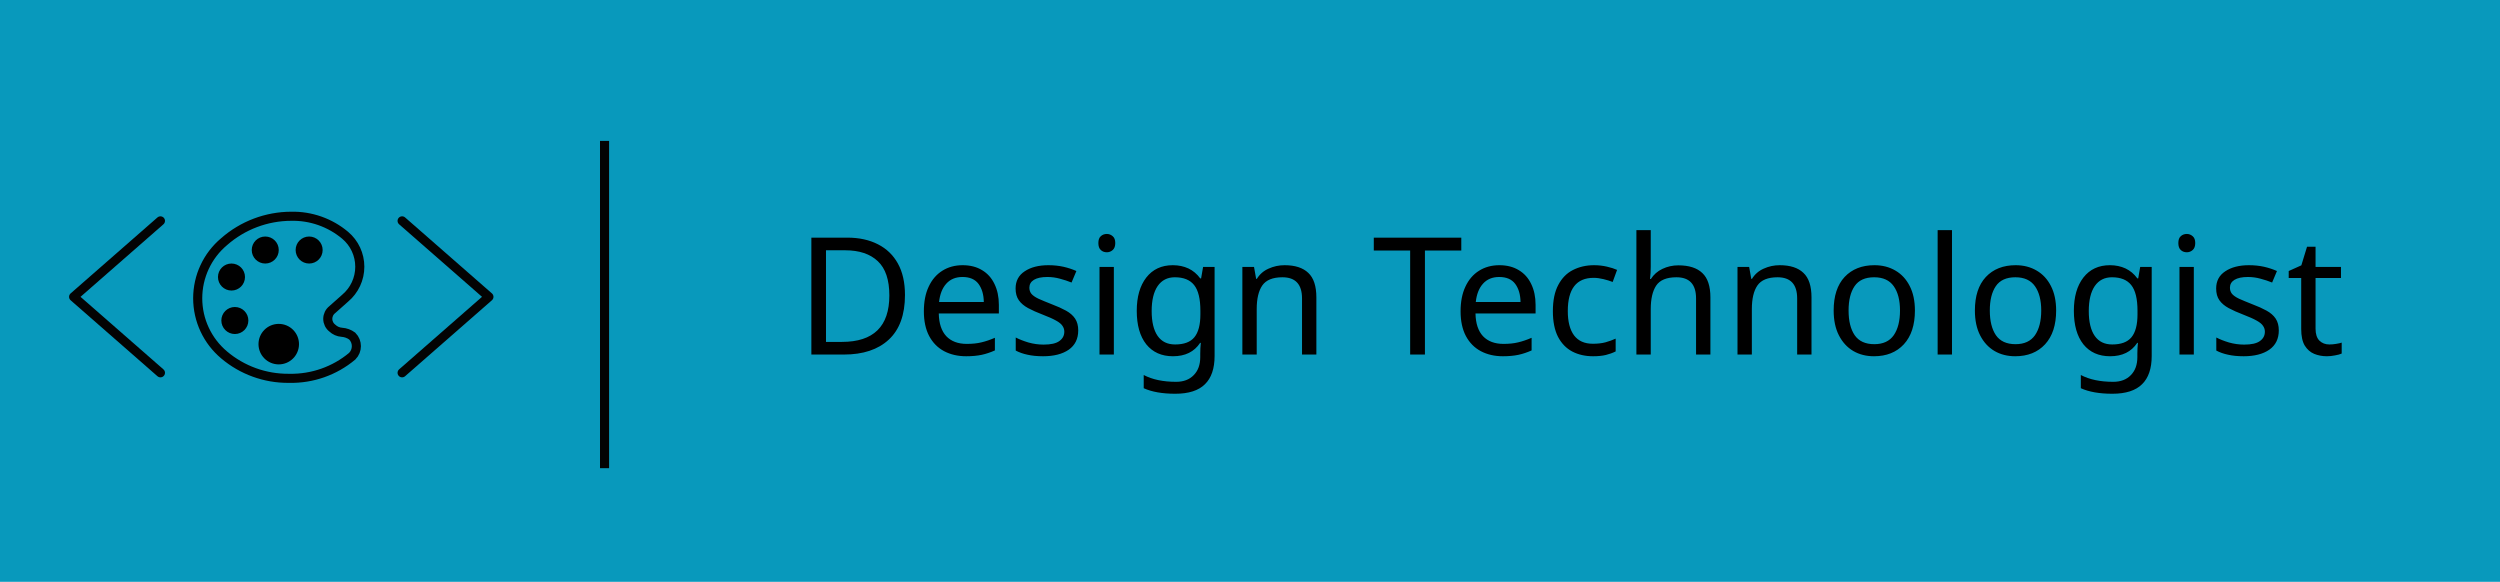
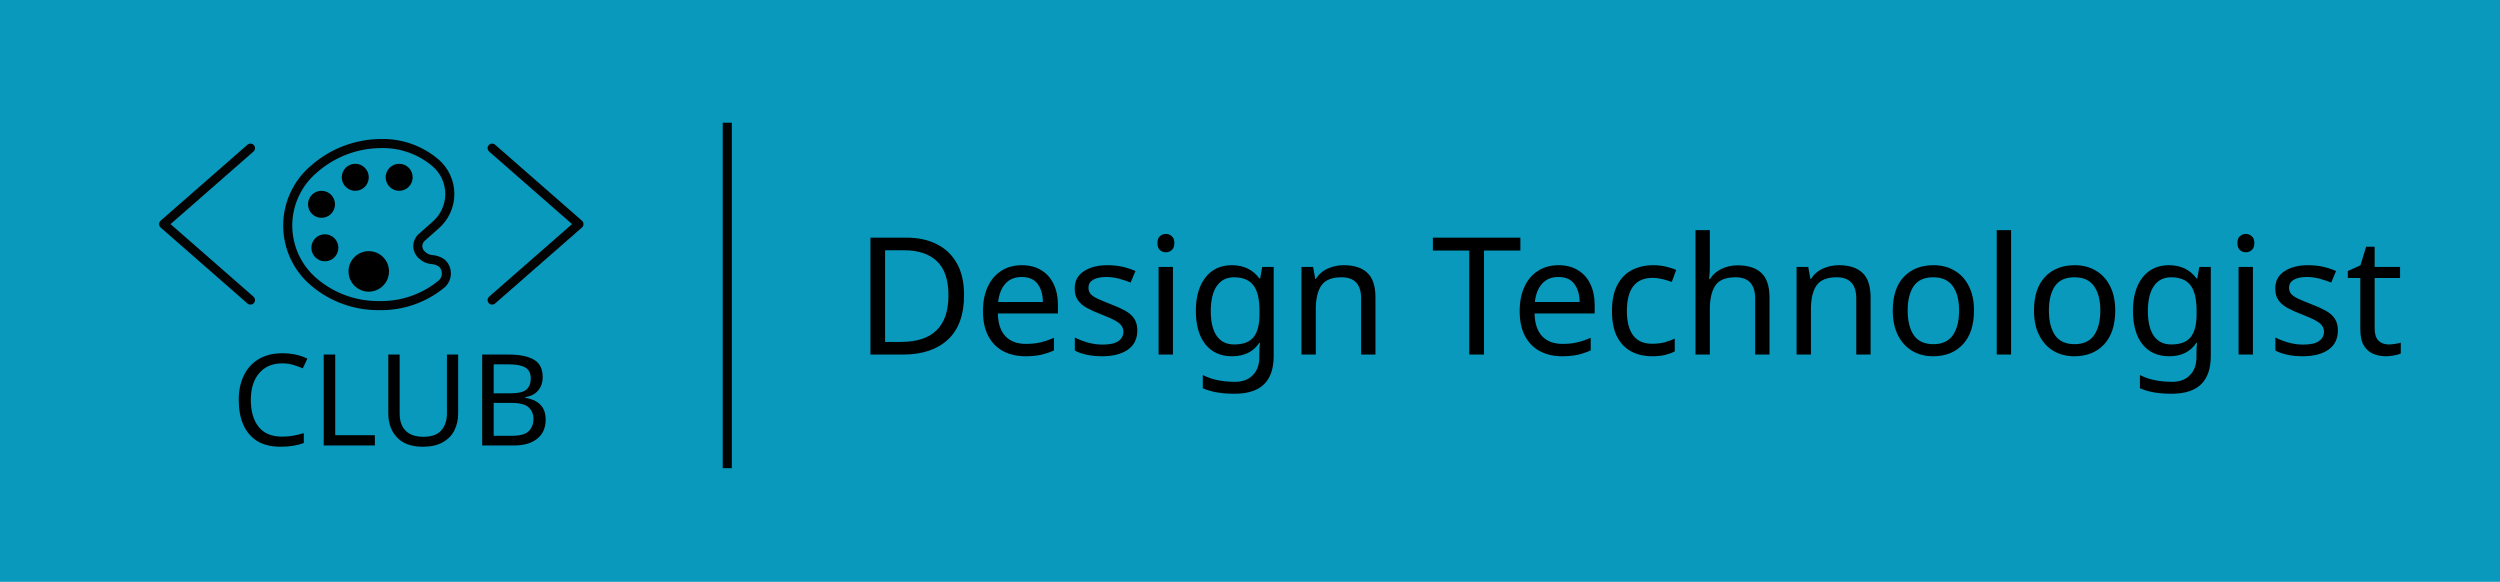
<svg xmlns="http://www.w3.org/2000/svg" width="275" height="64" viewBox="0 0 275 64">
-   <g transform="translate(-62 -172)">
-     <path d="M0,0H275V64H0Z" transform="translate(62 172)" fill="#0899bc" />
-     <g transform="translate(62 172)">
-       <g transform="translate(21.748 23.789)">
-         <path d="M80.982,77.18a2.168,2.168,0,0,0-1.142-.418A1.7,1.7,0,0,1,78.79,76.3a1.287,1.287,0,0,1,0-2.033L80.2,73.015a4.52,4.52,0,0,0,0-6.926A8.925,8.925,0,0,0,74.264,64a11.223,11.223,0,0,0-7.372,2.79,8.134,8.134,0,0,0,0,12.465,10.869,10.869,0,0,0,7.1,2.572h.079a10.448,10.448,0,0,0,6.908-2.433A1.568,1.568,0,0,0,80.982,77.18Z" transform="translate(-63.985 -64)" fill="none" stroke="#030303" stroke-miterlimit="10" stroke-width="1" />
-         <circle cx="1.486" cy="1.486" r="1.486" transform="translate(2.229 5.199)" />
-         <circle cx="1.486" cy="1.486" r="1.486" transform="translate(2.6 9.981)" />
-         <circle cx="1.486" cy="1.486" r="1.486" transform="translate(5.943 2.228)" />
-         <circle cx="2.228" cy="2.228" r="2.228" transform="translate(6.686 11.838)" />
-         <circle cx="1.486" cy="1.486" r="1.486" transform="translate(10.771 2.228)" />
+   <g id="Group_2" data-name="Group 2" transform="translate(-62 -172)">
+     <path id="Path_4" data-name="Path 4" d="M0,0H275V64H0Z" transform="translate(62 172)" fill="#0899bc" />
+     <g id="Group_1" data-name="Group 1" transform="translate(71.902 164)">
+       <g id="color-palette-outline" transform="translate(21.748 23.789)">
+         <path id="Path_1" data-name="Path 1" d="M80.982,77.18a2.168,2.168,0,0,0-1.142-.418A1.7,1.7,0,0,1,78.79,76.3a1.287,1.287,0,0,1,0-2.033L80.2,73.015a4.52,4.52,0,0,0,0-6.926A8.925,8.925,0,0,0,74.264,64a11.223,11.223,0,0,0-7.372,2.79,8.134,8.134,0,0,0,0,12.465,10.869,10.869,0,0,0,7.1,2.572h.079a10.448,10.448,0,0,0,6.908-2.433A1.568,1.568,0,0,0,80.982,77.18Z" transform="translate(-63.985 -64)" fill="none" stroke="#030303" stroke-miterlimit="10" stroke-width="1" />
+         <circle id="Ellipse_1" data-name="Ellipse 1" cx="1.486" cy="1.486" r="1.486" transform="translate(2.229 5.199)" />
+         <circle id="Ellipse_2" data-name="Ellipse 2" cx="1.486" cy="1.486" r="1.486" transform="translate(2.6 9.981)" />
+         <circle id="Ellipse_3" data-name="Ellipse 3" cx="1.486" cy="1.486" r="1.486" transform="translate(5.943 2.228)" />
+         <circle id="Ellipse_4" data-name="Ellipse 4" cx="2.228" cy="2.228" r="2.228" transform="translate(6.686 11.838)" />
+         <circle id="Ellipse_5" data-name="Ellipse 5" cx="1.486" cy="1.486" r="1.486" transform="translate(10.771 2.228)" />
      </g>
-       <path d="M41.551,160.713,32,152.357,41.551,144" transform="translate(-23.902 -119.705)" fill="none" stroke="#030303" stroke-linecap="round" stroke-linejoin="round" stroke-width="1" />
-       <path d="M352,160.713l9.551-8.357L352,144" transform="translate(-307.769 -119.705)" fill="none" stroke="#030303" stroke-linecap="round" stroke-linejoin="round" stroke-width="1" />
+       <path id="Path_2" data-name="Path 2" d="M41.551,160.713,32,152.357,41.551,144" transform="translate(-23.902 -119.705)" fill="none" stroke="#030303" stroke-linecap="round" stroke-linejoin="round" stroke-width="1" />
+       <path id="Path_3" data-name="Path 3" d="M352,160.713l9.551-8.357L352,144" transform="translate(-307.769 -119.705)" fill="none" stroke="#030303" stroke-linecap="round" stroke-linejoin="round" stroke-width="1" />
+       <text id="CLUB" transform="translate(15.5 57)" font-size="14" font-family="FiraSans-Regular, Fira Sans">
+         <tspan x="0" y="0">CLUB</tspan>
+       </text>
    </g>
-     <text transform="translate(149.5 211)" font-size="18" font-family="FiraSans-Regular, Fira Sans">
+     <text id="Design_Technologist" data-name="Design Technologist" transform="translate(156 211)" font-size="18" font-family="FiraSans-Regular, Fira Sans">
      <tspan x="0" y="0">Design Technologist</tspan>
    </text>
-     <line y2="36" transform="translate(128.5 187.5)" fill="none" stroke="#030303" stroke-width="1" />
+     <line id="Line_1" data-name="Line 1" y2="38" transform="translate(142 185.5)" fill="none" stroke="#030303" stroke-width="1" />
  </g>
</svg>
